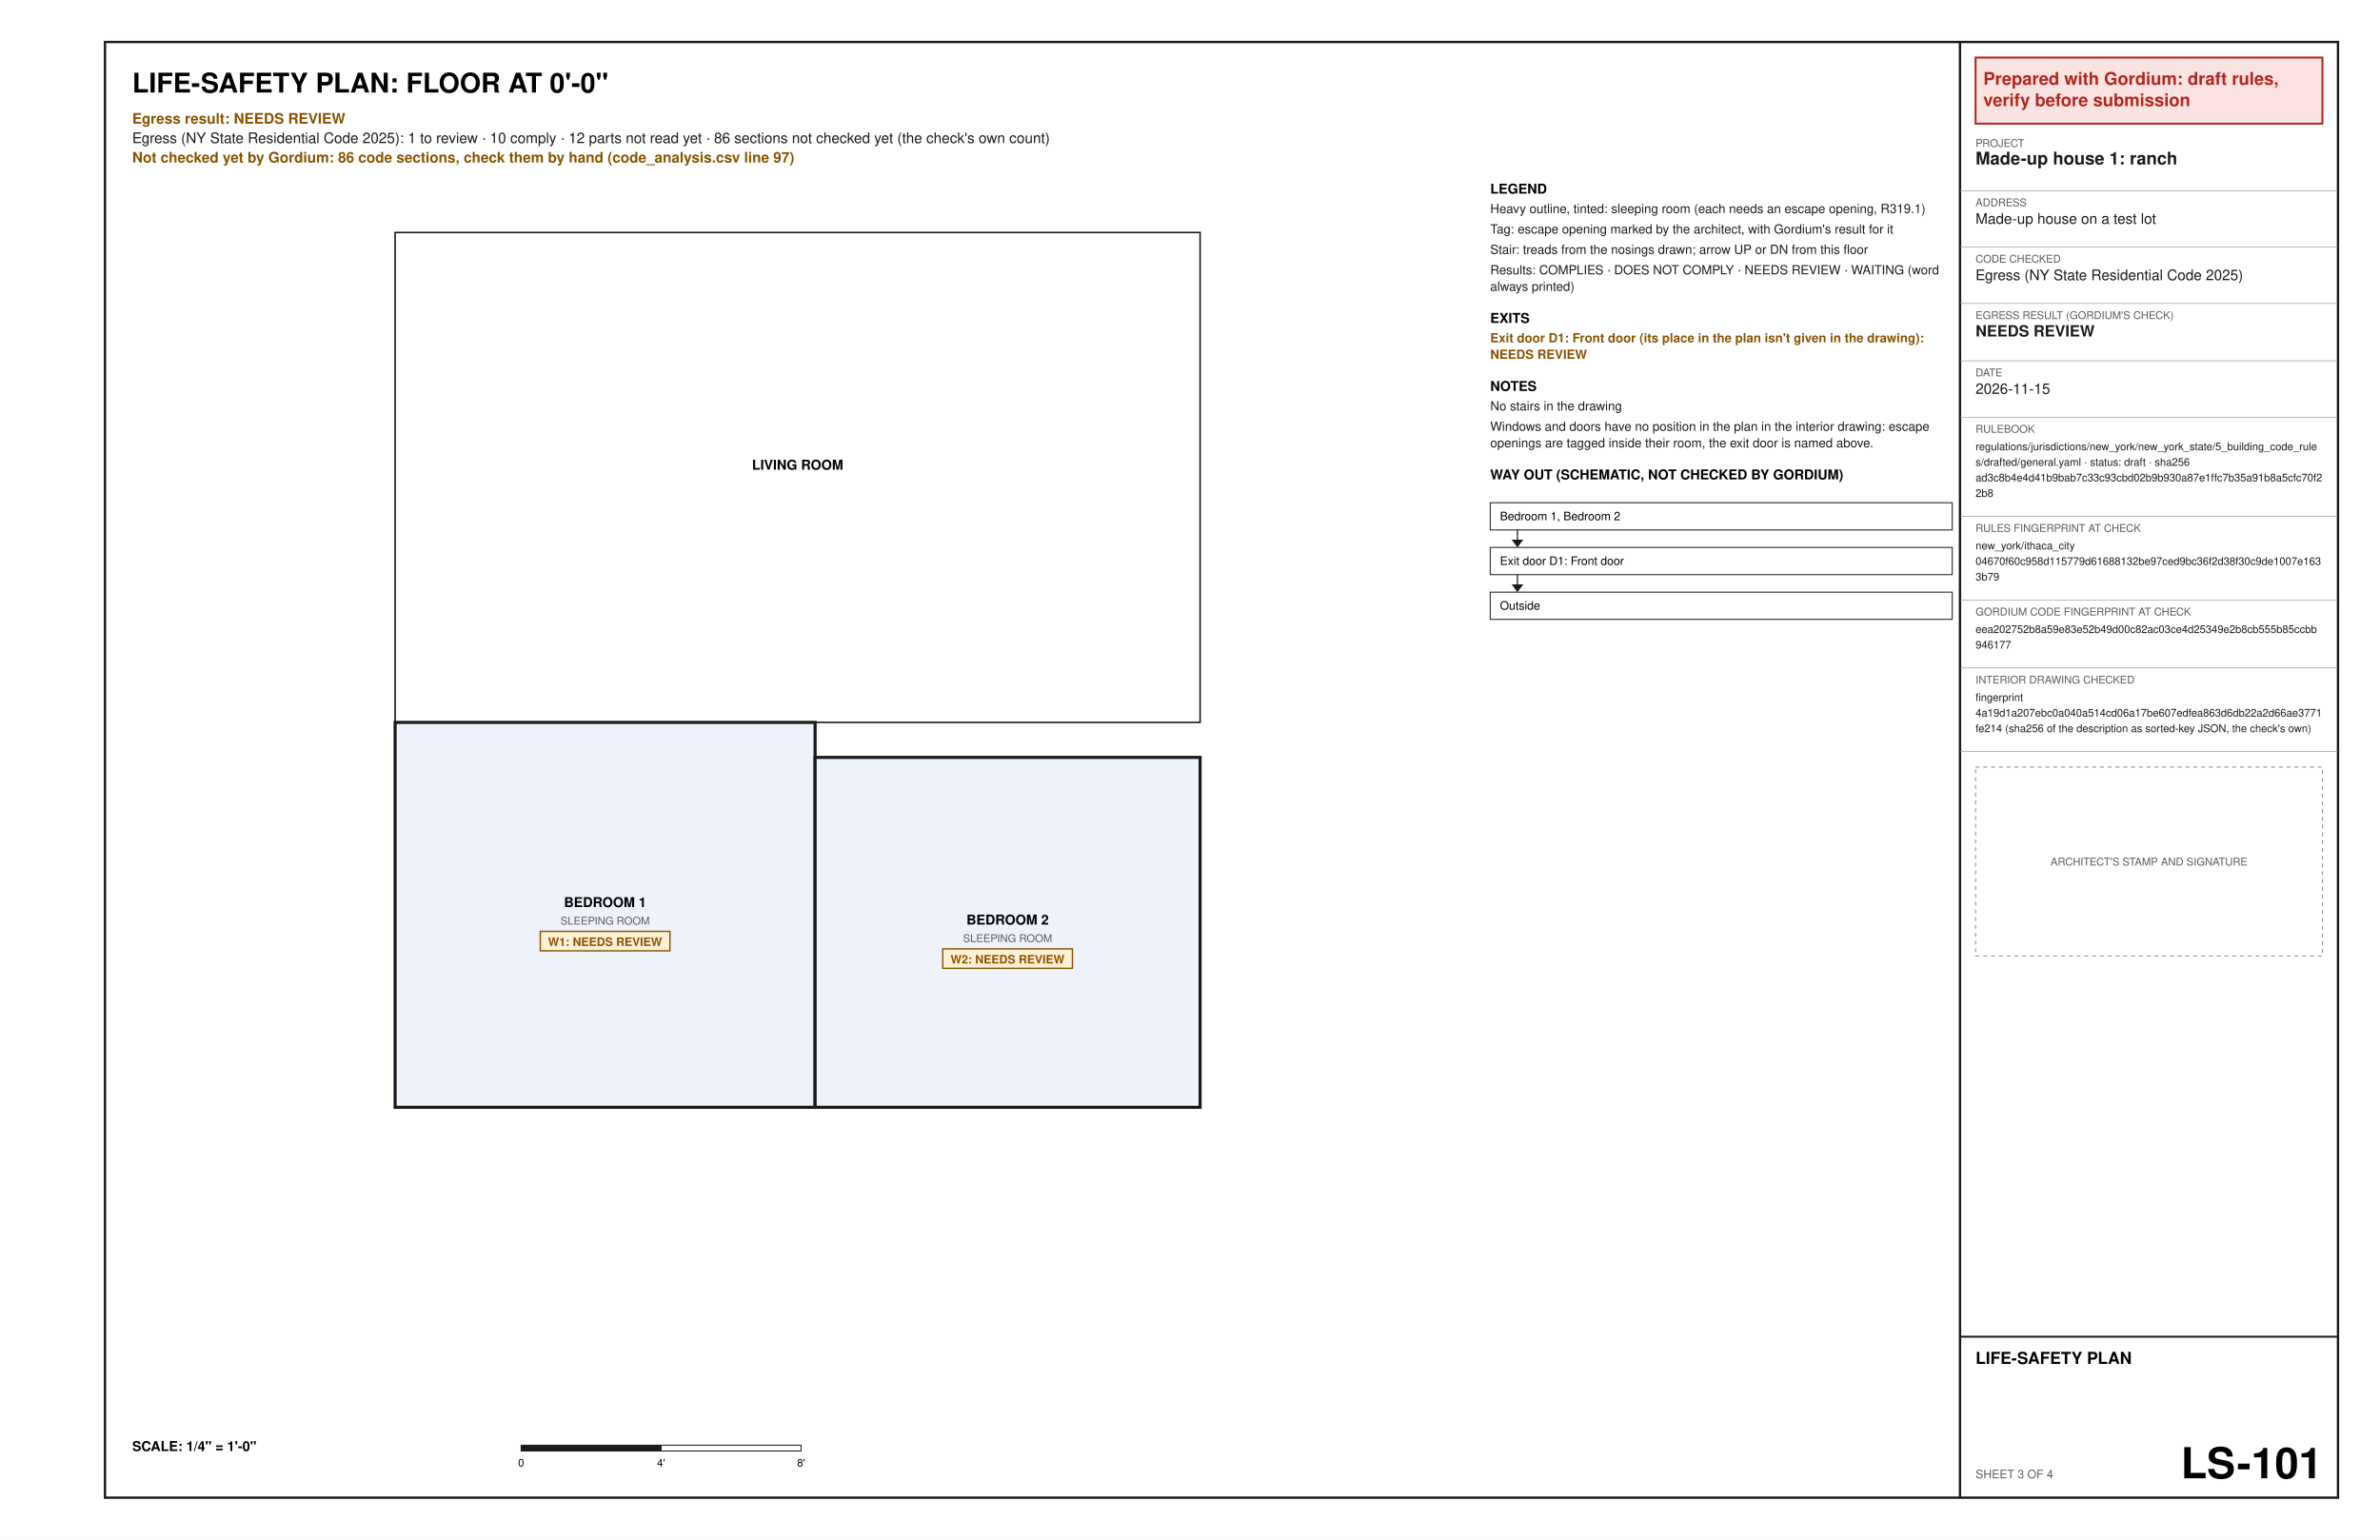
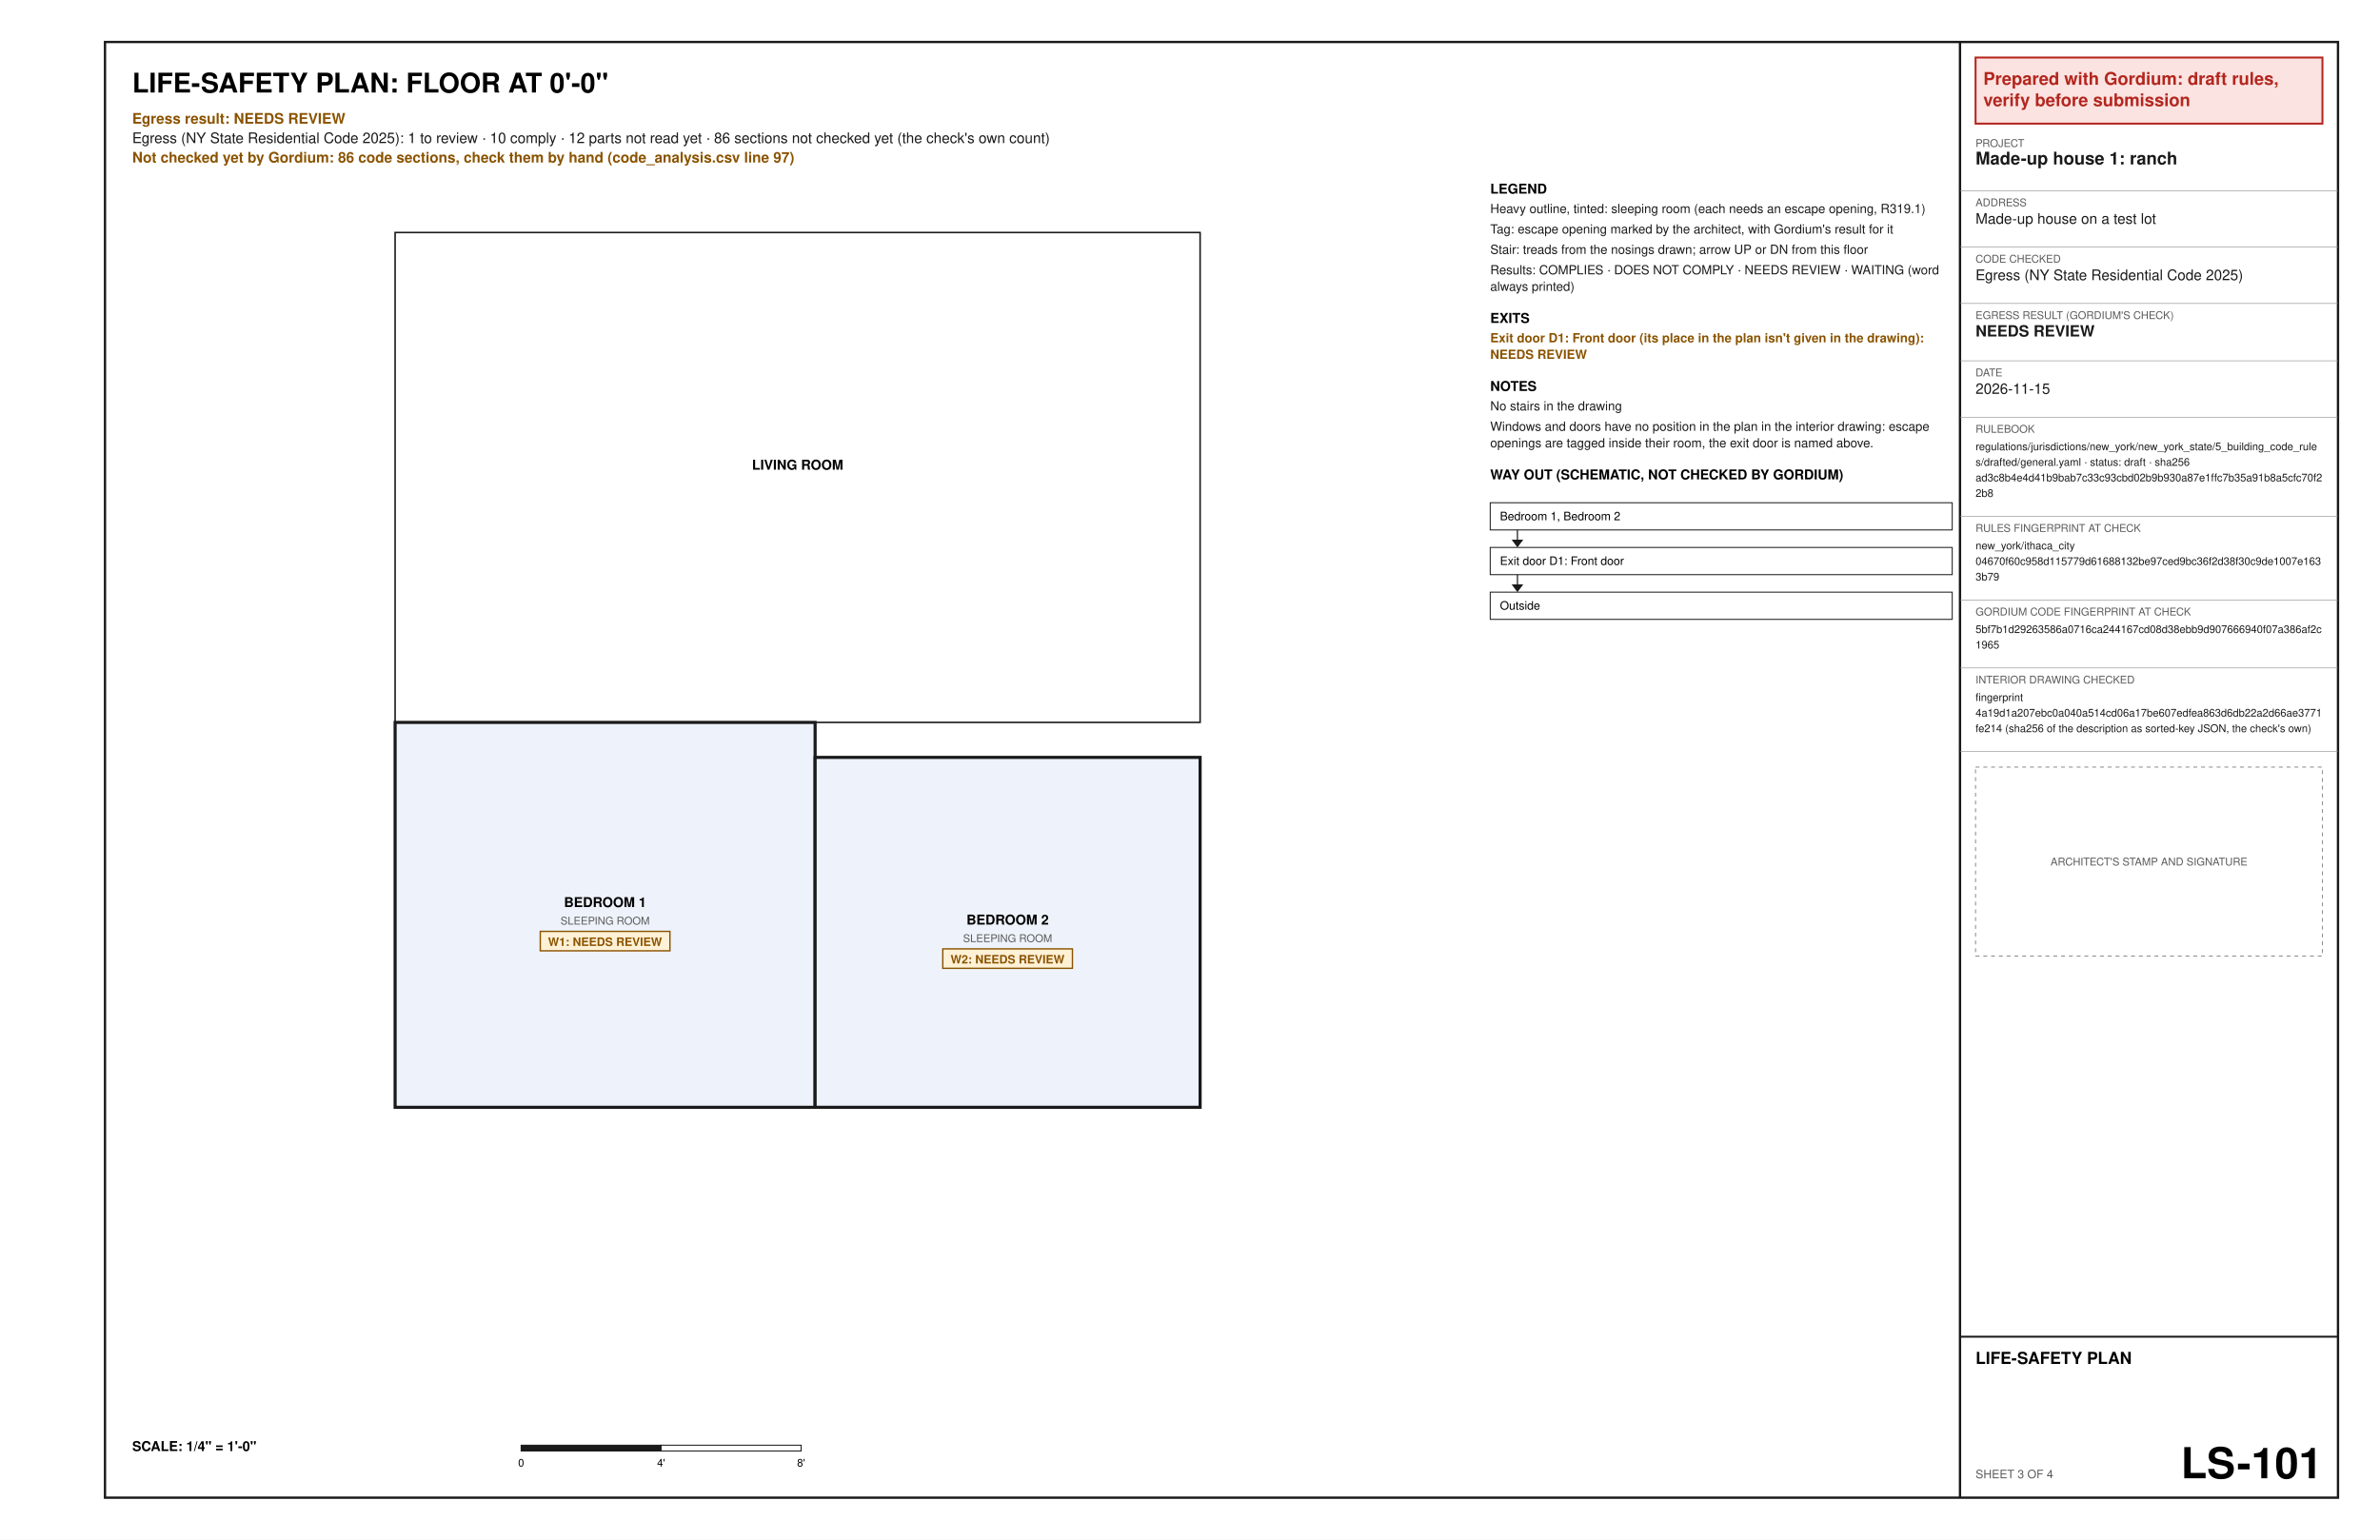
<svg xmlns="http://www.w3.org/2000/svg" width="17in" height="11in" viewBox="0 0 1224 792" font-family="Helvetica, Arial, sans-serif">
  <rect x="0" y="0" width="1224" height="792" fill="#ffffff" />
  <text x="68" y="47.6" font-size="14" font-weight="bold" text-anchor="start" fill="#000000" xml:space="preserve">LIFE-SAFETY PLAN: FLOOR AT 0'-0"</text>
  <text x="68" y="63.6" font-size="7.5" font-weight="bold" text-anchor="start" fill="#8a5300" xml:space="preserve">Egress result: NEEDS REVIEW</text>
  <text x="68" y="73.6" font-size="7.5" text-anchor="start" fill="#1a1a1a" xml:space="preserve">Egress (NY State Residential Code 2025): 1 to review · 10 comply · 12 parts not read yet · 86 sections not checked yet (the check's own count)</text>
  <text x="68" y="83.6" font-size="7.5" font-weight="bold" text-anchor="start" fill="#8a5300" xml:space="preserve">Not checked yet by Gordium: 86 code sections, check them by hand (code_analysis.csv line 97)</text>
  <polygon points="203.2,569.6 419.2,569.6 419.2,371.6 203.2,371.6" fill="#eef3fb" stroke="#1a1a1a" stroke-width="1.6" />
  <text x="311.2" y="466.6" font-size="7" font-weight="bold" text-anchor="middle" fill="#000000" xml:space="preserve">BEDROOM 1</text>
  <text x="311.2" y="475.6" font-size="5.5" text-anchor="middle" fill="#5a5a5a" xml:space="preserve">SLEEPING ROOM</text>
  <polygon points="277.86,479.1 344.54,479.1 344.54,489.1 277.86,489.1" fill="#fff1d6" stroke="#8a5300" stroke-width="0.7" />
  <text x="281.86" y="486.6" font-size="6" font-weight="bold" text-anchor="start" fill="#8a5300" xml:space="preserve">W1: NEEDS REVIEW</text>
  <polygon points="419.2,569.6 617.2,569.6 617.2,389.6 419.2,389.6" fill="#eef3fb" stroke="#1a1a1a" stroke-width="1.6" />
  <text x="518.2" y="475.6" font-size="7" font-weight="bold" text-anchor="middle" fill="#000000" xml:space="preserve">BEDROOM 2</text>
  <text x="518.2" y="484.6" font-size="5.5" text-anchor="middle" fill="#5a5a5a" xml:space="preserve">SLEEPING ROOM</text>
  <polygon points="484.86,488.1 551.54,488.1 551.54,498.1 484.86,498.1" fill="#fff1d6" stroke="#8a5300" stroke-width="0.7" />
  <text x="488.86" y="495.6" font-size="6" font-weight="bold" text-anchor="start" fill="#8a5300" xml:space="preserve">W2: NEEDS REVIEW</text>
  <polygon points="203.2,371.6 617.2,371.6 617.2,119.6 203.2,119.6" fill="none" stroke="#1a1a1a" stroke-width="0.8" />
  <text x="410.2" y="241.6" font-size="7" font-weight="bold" text-anchor="middle" fill="#000000" xml:space="preserve">LIVING ROOM</text>
  <text x="68" y="746.4" font-size="7" font-weight="bold" text-anchor="start" fill="#000000" xml:space="preserve">SCALE: 1/4" = 1'-0"</text>
  <polygon points="268,743.4 340,743.4 340,746.4 268,746.4" fill="#1a1a1a" stroke="#1a1a1a" stroke-width="0.5" />
  <polygon points="340,743.4 412,743.4 412,746.4 340,746.4" fill="#ffffff" stroke="#1a1a1a" stroke-width="0.5" />
  <text x="268" y="754.4" font-size="5.5" text-anchor="middle" fill="#000000" xml:space="preserve">0</text>
  <text x="340" y="754.4" font-size="5.5" text-anchor="middle" fill="#000000" xml:space="preserve">4'</text>
  <text x="412" y="754.4" font-size="5.5" text-anchor="middle" fill="#000000" xml:space="preserve">8'</text>
  <text x="766.4" y="99.6" font-size="7" font-weight="bold" text-anchor="start" fill="#000000" xml:space="preserve">LEGEND</text>
  <text x="766.4" y="109.6" font-size="6.5" text-anchor="start" fill="#1a1a1a" xml:space="preserve">Heavy outline, tinted: sleeping room (each needs an escape opening, R319.1)</text>
  <text x="766.4" y="120.1" font-size="6.5" text-anchor="start" fill="#1a1a1a" xml:space="preserve">Tag: escape opening marked by the architect, with Gordium's result for it</text>
  <text x="766.4" y="130.6" font-size="6.5" text-anchor="start" fill="#1a1a1a" xml:space="preserve">Stair: treads from the nosings drawn; arrow UP or DN from this floor</text>
  <text x="766.4" y="141.1" font-size="6.5" text-anchor="start" fill="#1a1a1a" xml:space="preserve">Results: COMPLIES · DOES NOT COMPLY · NEEDS REVIEW · WAITING (word</text>
  <text x="766.4" y="149.6" font-size="6.5" text-anchor="start" fill="#1a1a1a" xml:space="preserve">always printed)</text>
  <text x="766.4" y="166.1" font-size="7" font-weight="bold" text-anchor="start" fill="#000000" xml:space="preserve">EXITS</text>
  <text x="766.4" y="176.1" font-size="6.5" font-weight="bold" text-anchor="start" fill="#8a5300" xml:space="preserve">Exit door D1: Front door (its place in the plan isn't given in the drawing):</text>
  <text x="766.4" y="184.6" font-size="6.5" font-weight="bold" text-anchor="start" fill="#8a5300" xml:space="preserve">NEEDS REVIEW</text>
  <text x="766.4" y="201.1" font-size="7" font-weight="bold" text-anchor="start" fill="#000000" xml:space="preserve">NOTES</text>
  <text x="766.4" y="211.1" font-size="6.5" text-anchor="start" fill="#1a1a1a" xml:space="preserve">No stairs in the drawing</text>
  <text x="766.4" y="221.6" font-size="6.5" text-anchor="start" fill="#1a1a1a" xml:space="preserve">Windows and doors have no position in the plan in the interior drawing: escape</text>
  <text x="766.4" y="230.1" font-size="6.5" text-anchor="start" fill="#1a1a1a" xml:space="preserve">openings are tagged inside their room, the exit door is named above.</text>
  <text x="766.4" y="246.6" font-size="7" font-weight="bold" text-anchor="start" fill="#000000" xml:space="preserve">WAY OUT (SCHEMATIC, NOT CHECKED BY GORDIUM)</text>
  <polygon points="766.4,258.6 1004,258.6 1004,272.6 766.4,272.6" fill="none" stroke="#1a1a1a" stroke-width="0.5" />
  <text x="771.4" y="267.6" font-size="6" text-anchor="start" fill="#000000" xml:space="preserve">Bedroom 1, Bedroom 2</text>
  <line x1="780.4" y1="272.6" x2="780.4" y2="280.6" stroke="#1a1a1a" stroke-width="0.6" />
  <polygon points="777.4,277.6 783.4,277.6 780.4,281.6" fill="#1a1a1a" />
  <polygon points="766.4,281.6 1004,281.6 1004,295.6 766.4,295.6" fill="none" stroke="#1a1a1a" stroke-width="0.5" />
  <text x="771.4" y="290.6" font-size="6" text-anchor="start" fill="#000000" xml:space="preserve">Exit door D1: Front door</text>
  <line x1="780.4" y1="295.6" x2="780.4" y2="303.6" stroke="#1a1a1a" stroke-width="0.6" />
  <polygon points="777.4,300.6 783.4,300.6 780.4,304.6" fill="#1a1a1a" />
  <polygon points="766.4,304.6 1004,304.6 1004,318.6 766.4,318.6" fill="none" stroke="#1a1a1a" stroke-width="0.5" />
  <text x="771.4" y="313.6" font-size="6" text-anchor="start" fill="#000000" xml:space="preserve">Outside</text>
  <polygon points="54,21.6 1202.4,21.6 1202.4,770.4 54,770.4" fill="none" stroke="#1a1a1a" stroke-width="1.2" />
  <line x1="1008" y1="21.6" x2="1008" y2="770.4" stroke="#1a1a1a" stroke-width="1.2" />
  <polygon points="1016,29.6 1194.4,29.6 1194.4,63.6 1016,63.6" fill="#fbe3e1" stroke="#b3261e" stroke-width="1" />
  <text x="1020" y="43.6" font-size="9" font-weight="bold" text-anchor="start" fill="#b3261e" xml:space="preserve">Prepared with Gordium: draft rules,</text>
  <text x="1020" y="54.6" font-size="9" font-weight="bold" text-anchor="start" fill="#b3261e" xml:space="preserve">verify before submission</text>
  <text x="1016" y="75.6" font-size="5.5" text-anchor="start" fill="#5a5a5a" xml:space="preserve">PROJECT</text>
  <text x="1016" y="84.6" font-size="9" font-weight="bold" text-anchor="start" fill="#1a1a1a" xml:space="preserve">Made-up house 1: ranch</text>
  <line x1="1008" y1="98.1" x2="1202.4" y2="98.1" stroke="#8c8c8c" stroke-width="0.3" />
  <text x="1016" y="106.1" font-size="5.5" text-anchor="start" fill="#5a5a5a" xml:space="preserve">ADDRESS</text>
  <text x="1016" y="115.1" font-size="7.5" text-anchor="start" fill="#1a1a1a" xml:space="preserve">Made-up house on a test lot</text>
  <line x1="1008" y1="127.1" x2="1202.4" y2="127.1" stroke="#8c8c8c" stroke-width="0.3" />
  <text x="1016" y="135.1" font-size="5.5" text-anchor="start" fill="#5a5a5a" xml:space="preserve">CODE CHECKED</text>
  <text x="1016" y="144.1" font-size="7.5" text-anchor="start" fill="#1a1a1a" xml:space="preserve">Egress (NY State Residential Code 2025)</text>
  <line x1="1008" y1="156.1" x2="1202.4" y2="156.1" stroke="#8c8c8c" stroke-width="0.3" />
  <text x="1016" y="164.1" font-size="5.5" text-anchor="start" fill="#5a5a5a" xml:space="preserve">EGRESS RESULT (GORDIUM'S CHECK)</text>
  <text x="1016" y="173.1" font-size="8" font-weight="bold" text-anchor="start" fill="#1a1a1a" xml:space="preserve">NEEDS REVIEW</text>
  <line x1="1008" y1="185.6" x2="1202.4" y2="185.6" stroke="#8c8c8c" stroke-width="0.3" />
  <text x="1016" y="193.6" font-size="5.5" text-anchor="start" fill="#5a5a5a" xml:space="preserve">DATE</text>
  <text x="1016" y="202.6" font-size="7.5" text-anchor="start" fill="#1a1a1a" xml:space="preserve">2026-11-15</text>
  <line x1="1008" y1="214.6" x2="1202.4" y2="214.6" stroke="#8c8c8c" stroke-width="0.3" />
  <text x="1016" y="222.6" font-size="5.5" text-anchor="start" fill="#5a5a5a" xml:space="preserve">RULEBOOK</text>
  <text x="1016" y="231.6" font-size="5.5" text-anchor="start" fill="#1a1a1a" xml:space="preserve">regulations/jurisdictions/new_york/new_york_state/5_building_code_rule</text>
  <text x="1016" y="239.6" font-size="5.5" text-anchor="start" fill="#1a1a1a" xml:space="preserve">s/drafted/general.yaml · status: draft · sha256</text>
  <text x="1016" y="247.6" font-size="5.5" text-anchor="start" fill="#1a1a1a" xml:space="preserve">ad3c8b4e4d41b9bab7c33c93cbd02b9b930a87e1ffc7b35a91b8a5cfc70f2</text>
  <text x="1016" y="255.6" font-size="5.5" text-anchor="start" fill="#1a1a1a" xml:space="preserve">2b8</text>
  <line x1="1008" y1="265.6" x2="1202.4" y2="265.6" stroke="#8c8c8c" stroke-width="0.3" />
  <text x="1016" y="273.6" font-size="5.5" text-anchor="start" fill="#5a5a5a" xml:space="preserve">RULES FINGERPRINT AT CHECK</text>
  <text x="1016" y="282.6" font-size="5.5" text-anchor="start" fill="#1a1a1a" xml:space="preserve">new_york/ithaca_city</text>
  <text x="1016" y="290.6" font-size="5.5" text-anchor="start" fill="#1a1a1a" xml:space="preserve">04670f60c958d115779d61688132be97ced9bc36f2d38f30c9de1007e163</text>
  <text x="1016" y="298.6" font-size="5.5" text-anchor="start" fill="#1a1a1a" xml:space="preserve">3b79</text>
  <line x1="1008" y1="308.6" x2="1202.4" y2="308.6" stroke="#8c8c8c" stroke-width="0.3" />
  <text x="1016" y="316.6" font-size="5.5" text-anchor="start" fill="#5a5a5a" xml:space="preserve">GORDIUM CODE FINGERPRINT AT CHECK</text>
-   <text x="1016" y="325.6" font-size="5.5" text-anchor="start" fill="#1a1a1a" xml:space="preserve">eea202752b8a59e83e52b49d00c82ac03ce4d25349e2b8cb555b85ccbb</text>
-   <text x="1016" y="333.6" font-size="5.5" text-anchor="start" fill="#1a1a1a" xml:space="preserve">946177</text>
+   <text x="1016" y="325.6" font-size="5.5" text-anchor="start" fill="#1a1a1a" xml:space="preserve">5bf7b1d29263586a0716ca244167cd08d38ebb9d907666940f07a386af2c</text>
+   <text x="1016" y="333.6" font-size="5.5" text-anchor="start" fill="#1a1a1a" xml:space="preserve">1965</text>
  <line x1="1008" y1="343.6" x2="1202.4" y2="343.6" stroke="#8c8c8c" stroke-width="0.3" />
  <text x="1016" y="351.6" font-size="5.5" text-anchor="start" fill="#5a5a5a" xml:space="preserve">INTERIOR DRAWING CHECKED</text>
  <text x="1016" y="360.6" font-size="5.5" text-anchor="start" fill="#1a1a1a" xml:space="preserve">fingerprint</text>
  <text x="1016" y="368.6" font-size="5.5" text-anchor="start" fill="#1a1a1a" xml:space="preserve">4a19d1a207ebc0a040a514cd06a17be607edfea863d6db22a2d66ae3771</text>
  <text x="1016" y="376.6" font-size="5.5" text-anchor="start" fill="#1a1a1a" xml:space="preserve">fe214 (sha256 of the description as sorted-key JSON, the check's own)</text>
  <line x1="1008" y1="386.6" x2="1202.4" y2="386.6" stroke="#8c8c8c" stroke-width="0.3" />
  <polygon points="1016,394.6 1194.4,394.6 1194.4,491.8 1016,491.8" fill="none" stroke="#8c8c8c" stroke-width="0.5" stroke-dasharray="2 2" />
  <text x="1105.2" y="445.2" font-size="5.5" text-anchor="middle" fill="#5a5a5a" xml:space="preserve">ARCHITECT'S STAMP AND SIGNATURE</text>
  <line x1="1008" y1="687.6" x2="1202.4" y2="687.6" stroke="#1a1a1a" stroke-width="1" />
  <text x="1016" y="701.6" font-size="8.5" font-weight="bold" text-anchor="start" fill="#000000" xml:space="preserve">LIFE-SAFETY PLAN</text>
  <text x="1016" y="760.4" font-size="6" text-anchor="start" fill="#5a5a5a" xml:space="preserve">SHEET 3 OF 4</text>
  <text x="1194.4" y="760.4" font-size="22" font-weight="bold" text-anchor="end" fill="#000000" xml:space="preserve">LS-101</text>
</svg>
